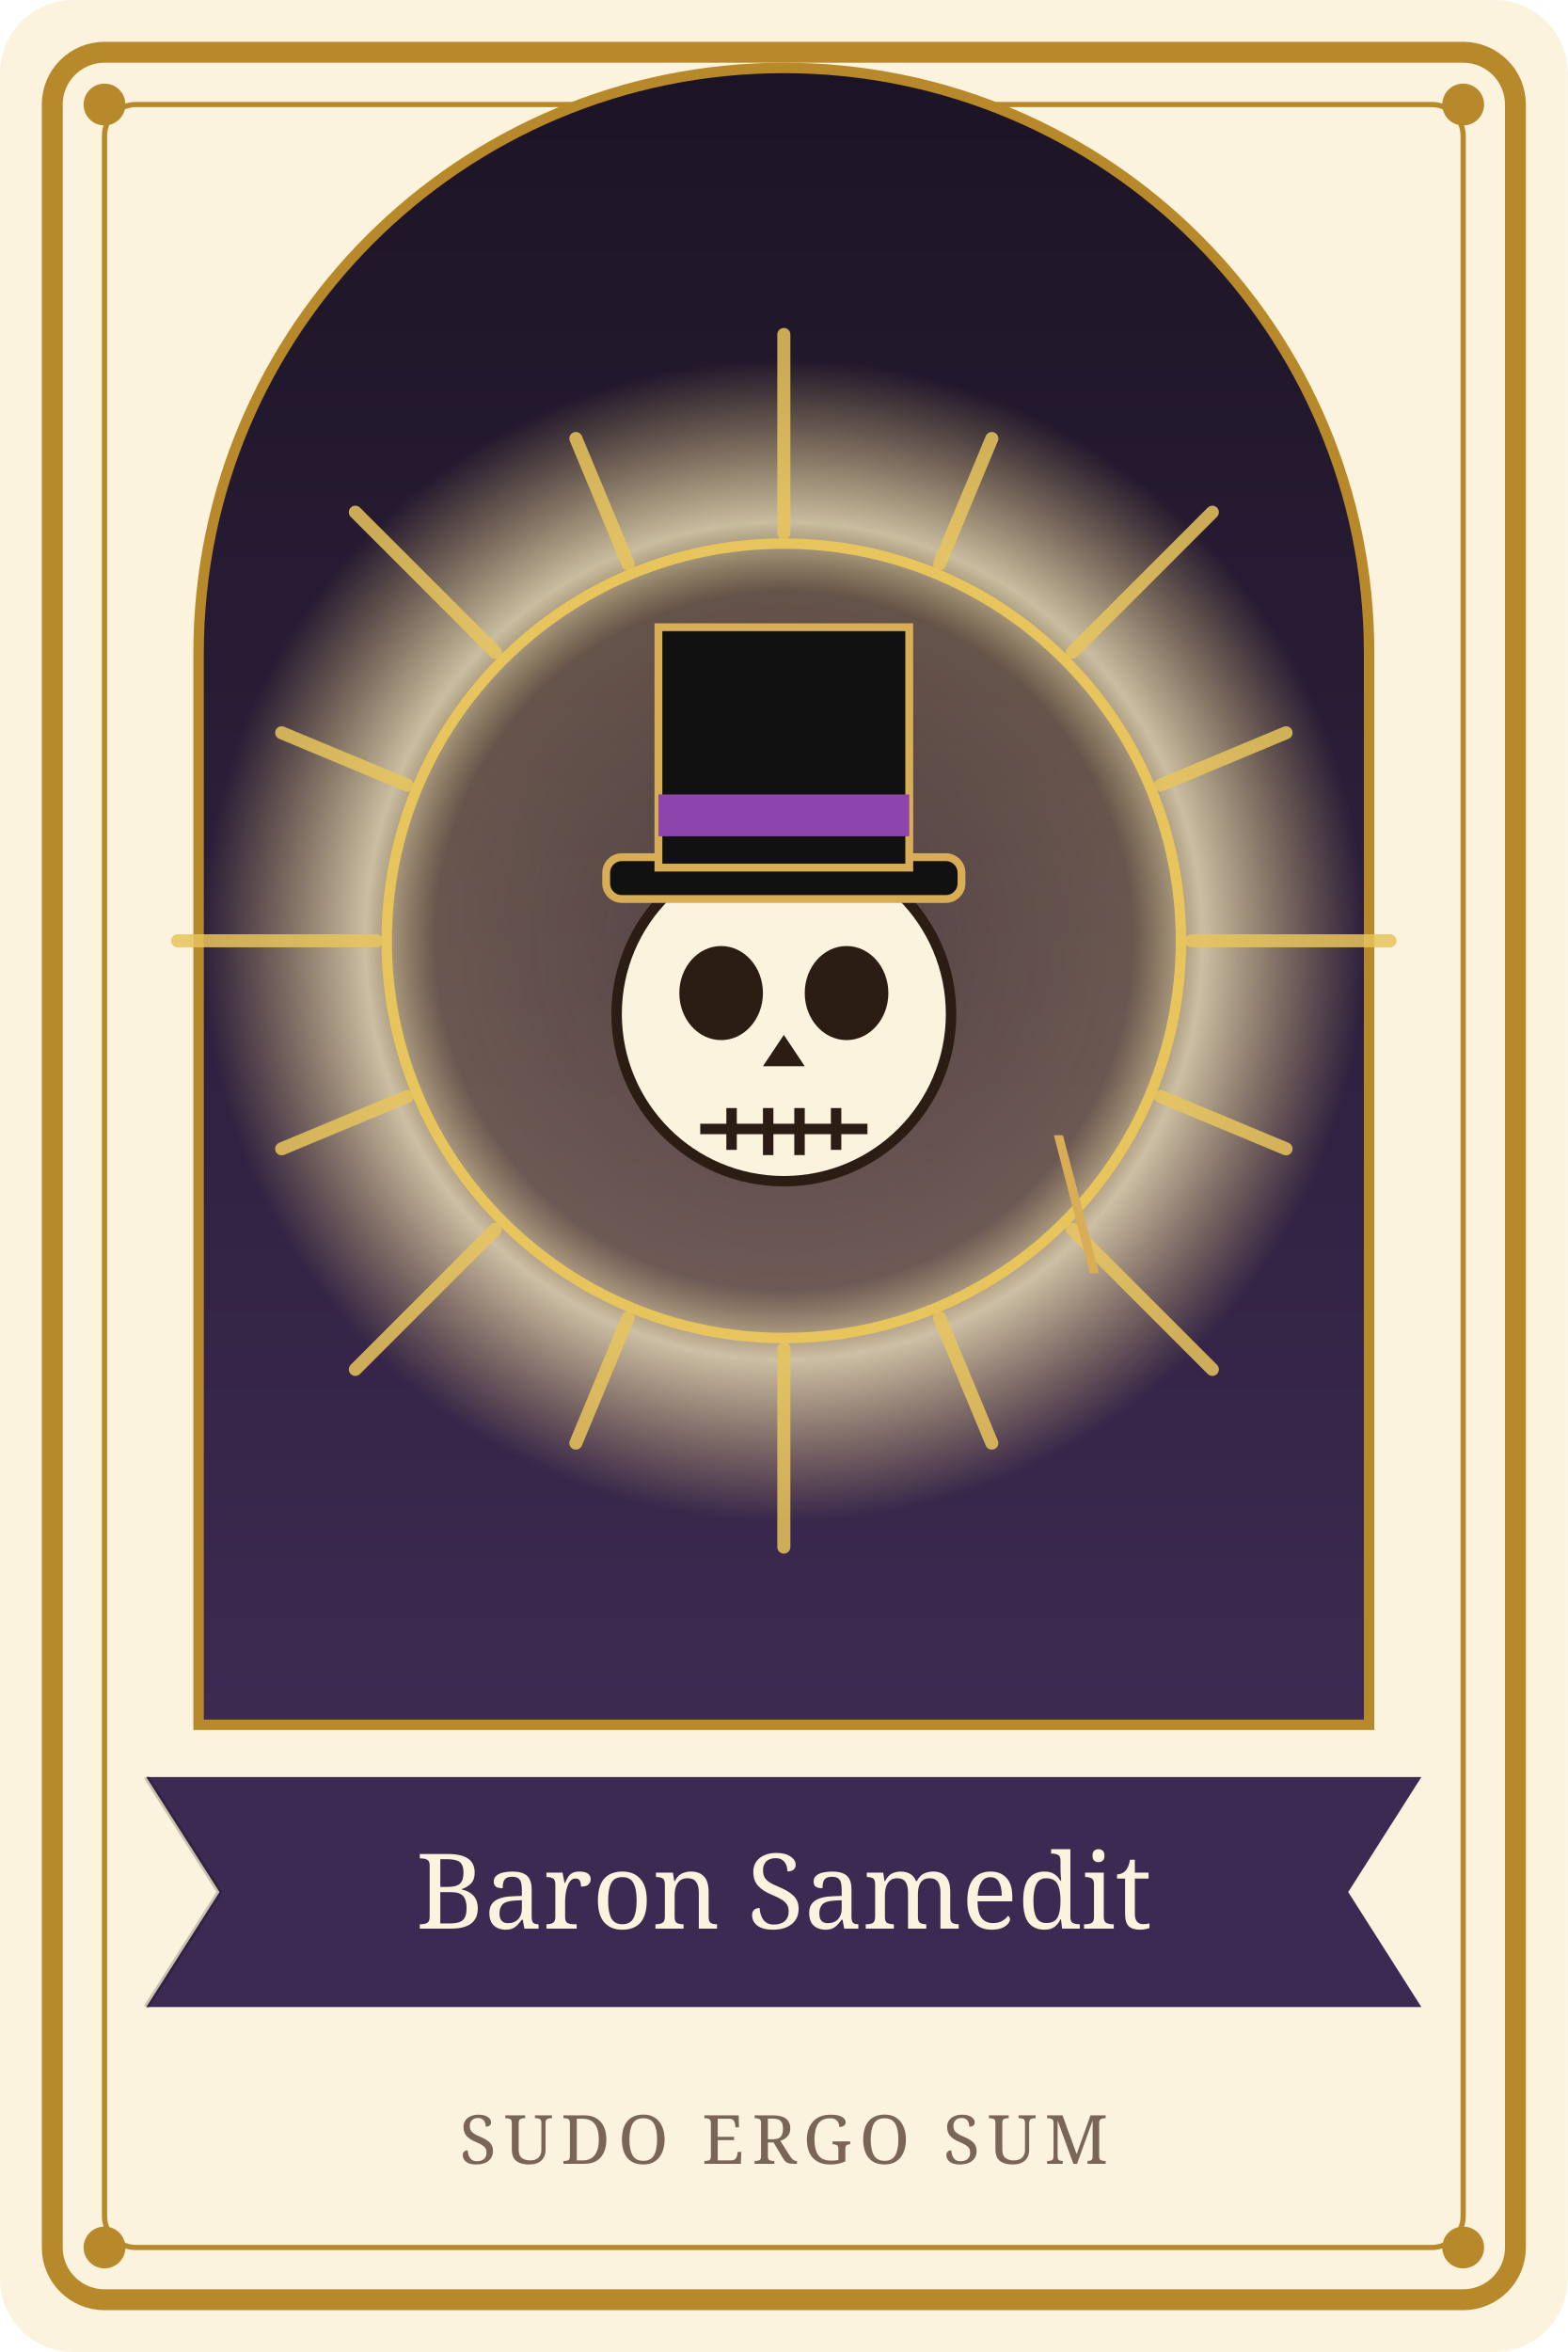
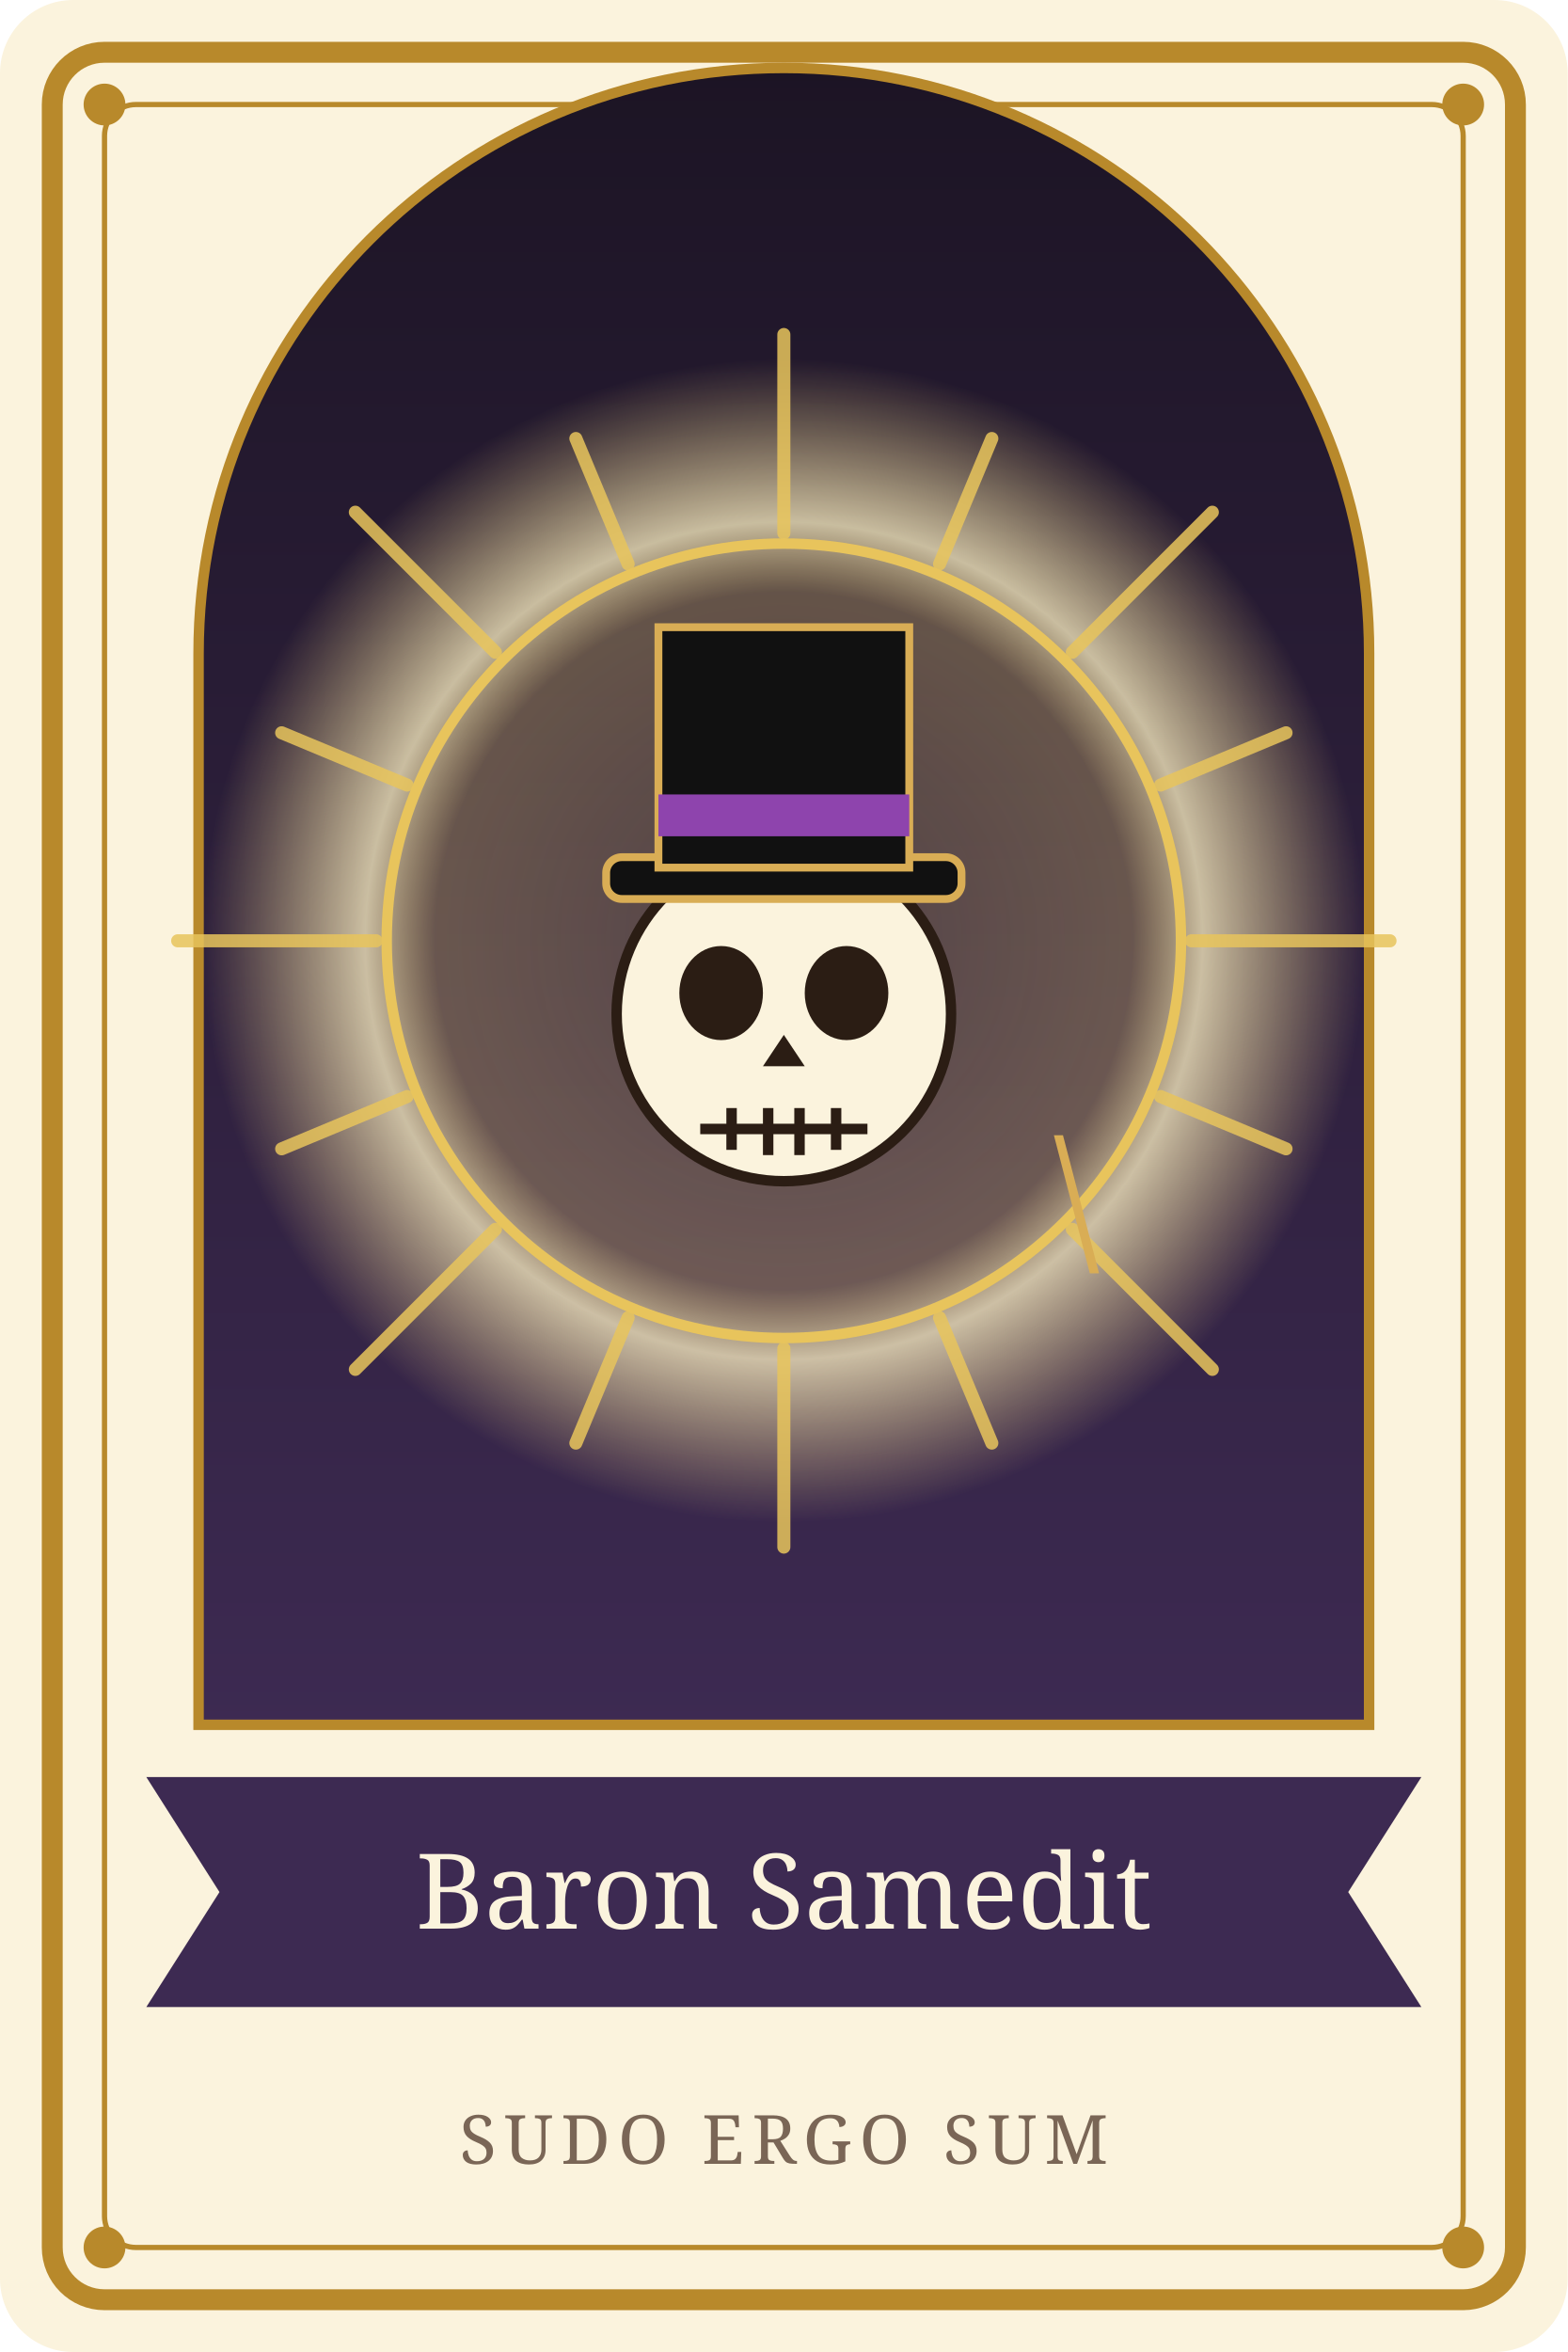
<svg xmlns="http://www.w3.org/2000/svg" viewBox="0 0 300 450" role="img" aria-label="Baron Samedit">
  <defs>
    <radialGradient id="s-baron-samedit-halo">
      <stop offset="0%" stop-color="#f5d77a" stop-opacity="0.18" />
      <stop offset="60%" stop-color="#f5d77a" stop-opacity="0.3" />
      <stop offset="72%" stop-color="#fff3c4" stop-opacity="0.75" />
      <stop offset="100%" stop-color="#f5d77a" stop-opacity="0" />
    </radialGradient>
    <linearGradient id="s-baron-samedit-niche" x1="0" y1="0" x2="0" y2="1">
      <stop offset="0%" stop-color="#1c1424" />
      <stop offset="100%" stop-color="#3d2a52" />
    </linearGradient>
  </defs>
  <rect width="300" height="450" rx="14" fill="#fbf3dd" />
  <rect x="10" y="10" width="280" height="430" rx="10" fill="none" stroke="#b8892b" stroke-width="4" />
  <rect x="20" y="20" width="260" height="410" rx="6" fill="none" stroke="#b8892b" stroke-width="1" />
  <g fill="#b8892b">
    <circle cx="20" cy="20" r="4" />
    <circle cx="280" cy="20" r="4" />
    <circle cx="20" cy="430" r="4" />
    <circle cx="280" cy="430" r="4" />
  </g>
  <path d="M38 330 V125 A112 112 0 0 1 262 125 V330 Z" fill="url(#s-baron-samedit-niche)" stroke="#b8892b" stroke-width="2" />
  <circle cx="150" cy="180" r="112" fill="url(#s-baron-samedit-halo)" />
  <g stroke="#e8c45c" stroke-width="2.5" stroke-linecap="round" opacity="0.85">
    <line x1="228.0" y1="180.0" x2="266.0" y2="180.0" />
    <line x1="222.1" y1="209.8" x2="246.1" y2="219.8" />
    <line x1="205.2" y1="235.2" x2="232.0" y2="262.0" />
    <line x1="179.8" y1="252.1" x2="189.8" y2="276.1" />
    <line x1="150.0" y1="258.0" x2="150.0" y2="296.0" />
    <line x1="120.2" y1="252.1" x2="110.2" y2="276.1" />
    <line x1="94.8" y1="235.2" x2="68.0" y2="262.0" />
    <line x1="77.9" y1="209.8" x2="53.9" y2="219.8" />
    <line x1="72.0" y1="180.0" x2="34.0" y2="180.0" />
    <line x1="77.9" y1="150.2" x2="53.9" y2="140.2" />
    <line x1="94.8" y1="124.8" x2="68.0" y2="98.0" />
    <line x1="120.2" y1="107.9" x2="110.2" y2="83.9" />
    <line x1="150.0" y1="102.0" x2="150.0" y2="64.0" />
    <line x1="179.8" y1="107.9" x2="189.8" y2="83.9" />
    <line x1="205.2" y1="124.8" x2="232.0" y2="98.0" />
    <line x1="222.1" y1="150.2" x2="246.1" y2="140.2" />
  </g>
  <circle cx="150" cy="180" r="76" fill="none" stroke="#e8c45c" stroke-width="2" />
  <g>
    <circle cx="150" cy="194" r="32" fill="#fbf3dd" stroke="#2b1d14" stroke-width="2" />
    <ellipse cx="138" cy="190" rx="8" ry="9" fill="#2b1d14" />
    <ellipse cx="162" cy="190" rx="8" ry="9" fill="#2b1d14" />
    <path d="M146 204 L150 198 L154 204 Z" fill="#2b1d14" />
    <path d="M134 216 H166 M140 212 V220 M147 212 V221 M153 212 V221 M160 212 V220" stroke="#2b1d14" stroke-width="2" />
    <rect x="116" y="164" width="68" height="8" rx="3" fill="#111" stroke="#d9ad55" stroke-width="1.5" />
    <rect x="126" y="120" width="48" height="46" fill="#111" stroke="#d9ad55" stroke-width="1.5" />
    <rect x="126" y="152" width="48" height="8" fill="#8e44ad" />
    <text x="206" y="240" text-anchor="middle" font-family="'EB Garamond', Georgia, serif" font-size="30" fill="#d9ad55">\</text>
  </g>
  <path d="M28 340 h244 l-14 22 l14 22 h-244 l14 -22 z" fill="#3d2a52" />
-   <path d="M28 340 l14 22 l-14 22" fill="none" stroke="#00000033" stroke-width="1" />
  <text x="150" y="369" text-anchor="middle" font-family="'EB Garamond', Georgia, serif" font-size="20" fill="#fbf3dd">Baron Samedit</text>
  <text x="150" y="414" text-anchor="middle" font-family="'EB Garamond', Georgia, serif" font-size="13" letter-spacing="1.5" fill="#7a6656">SUDO ERGO SUM</text>
</svg>
